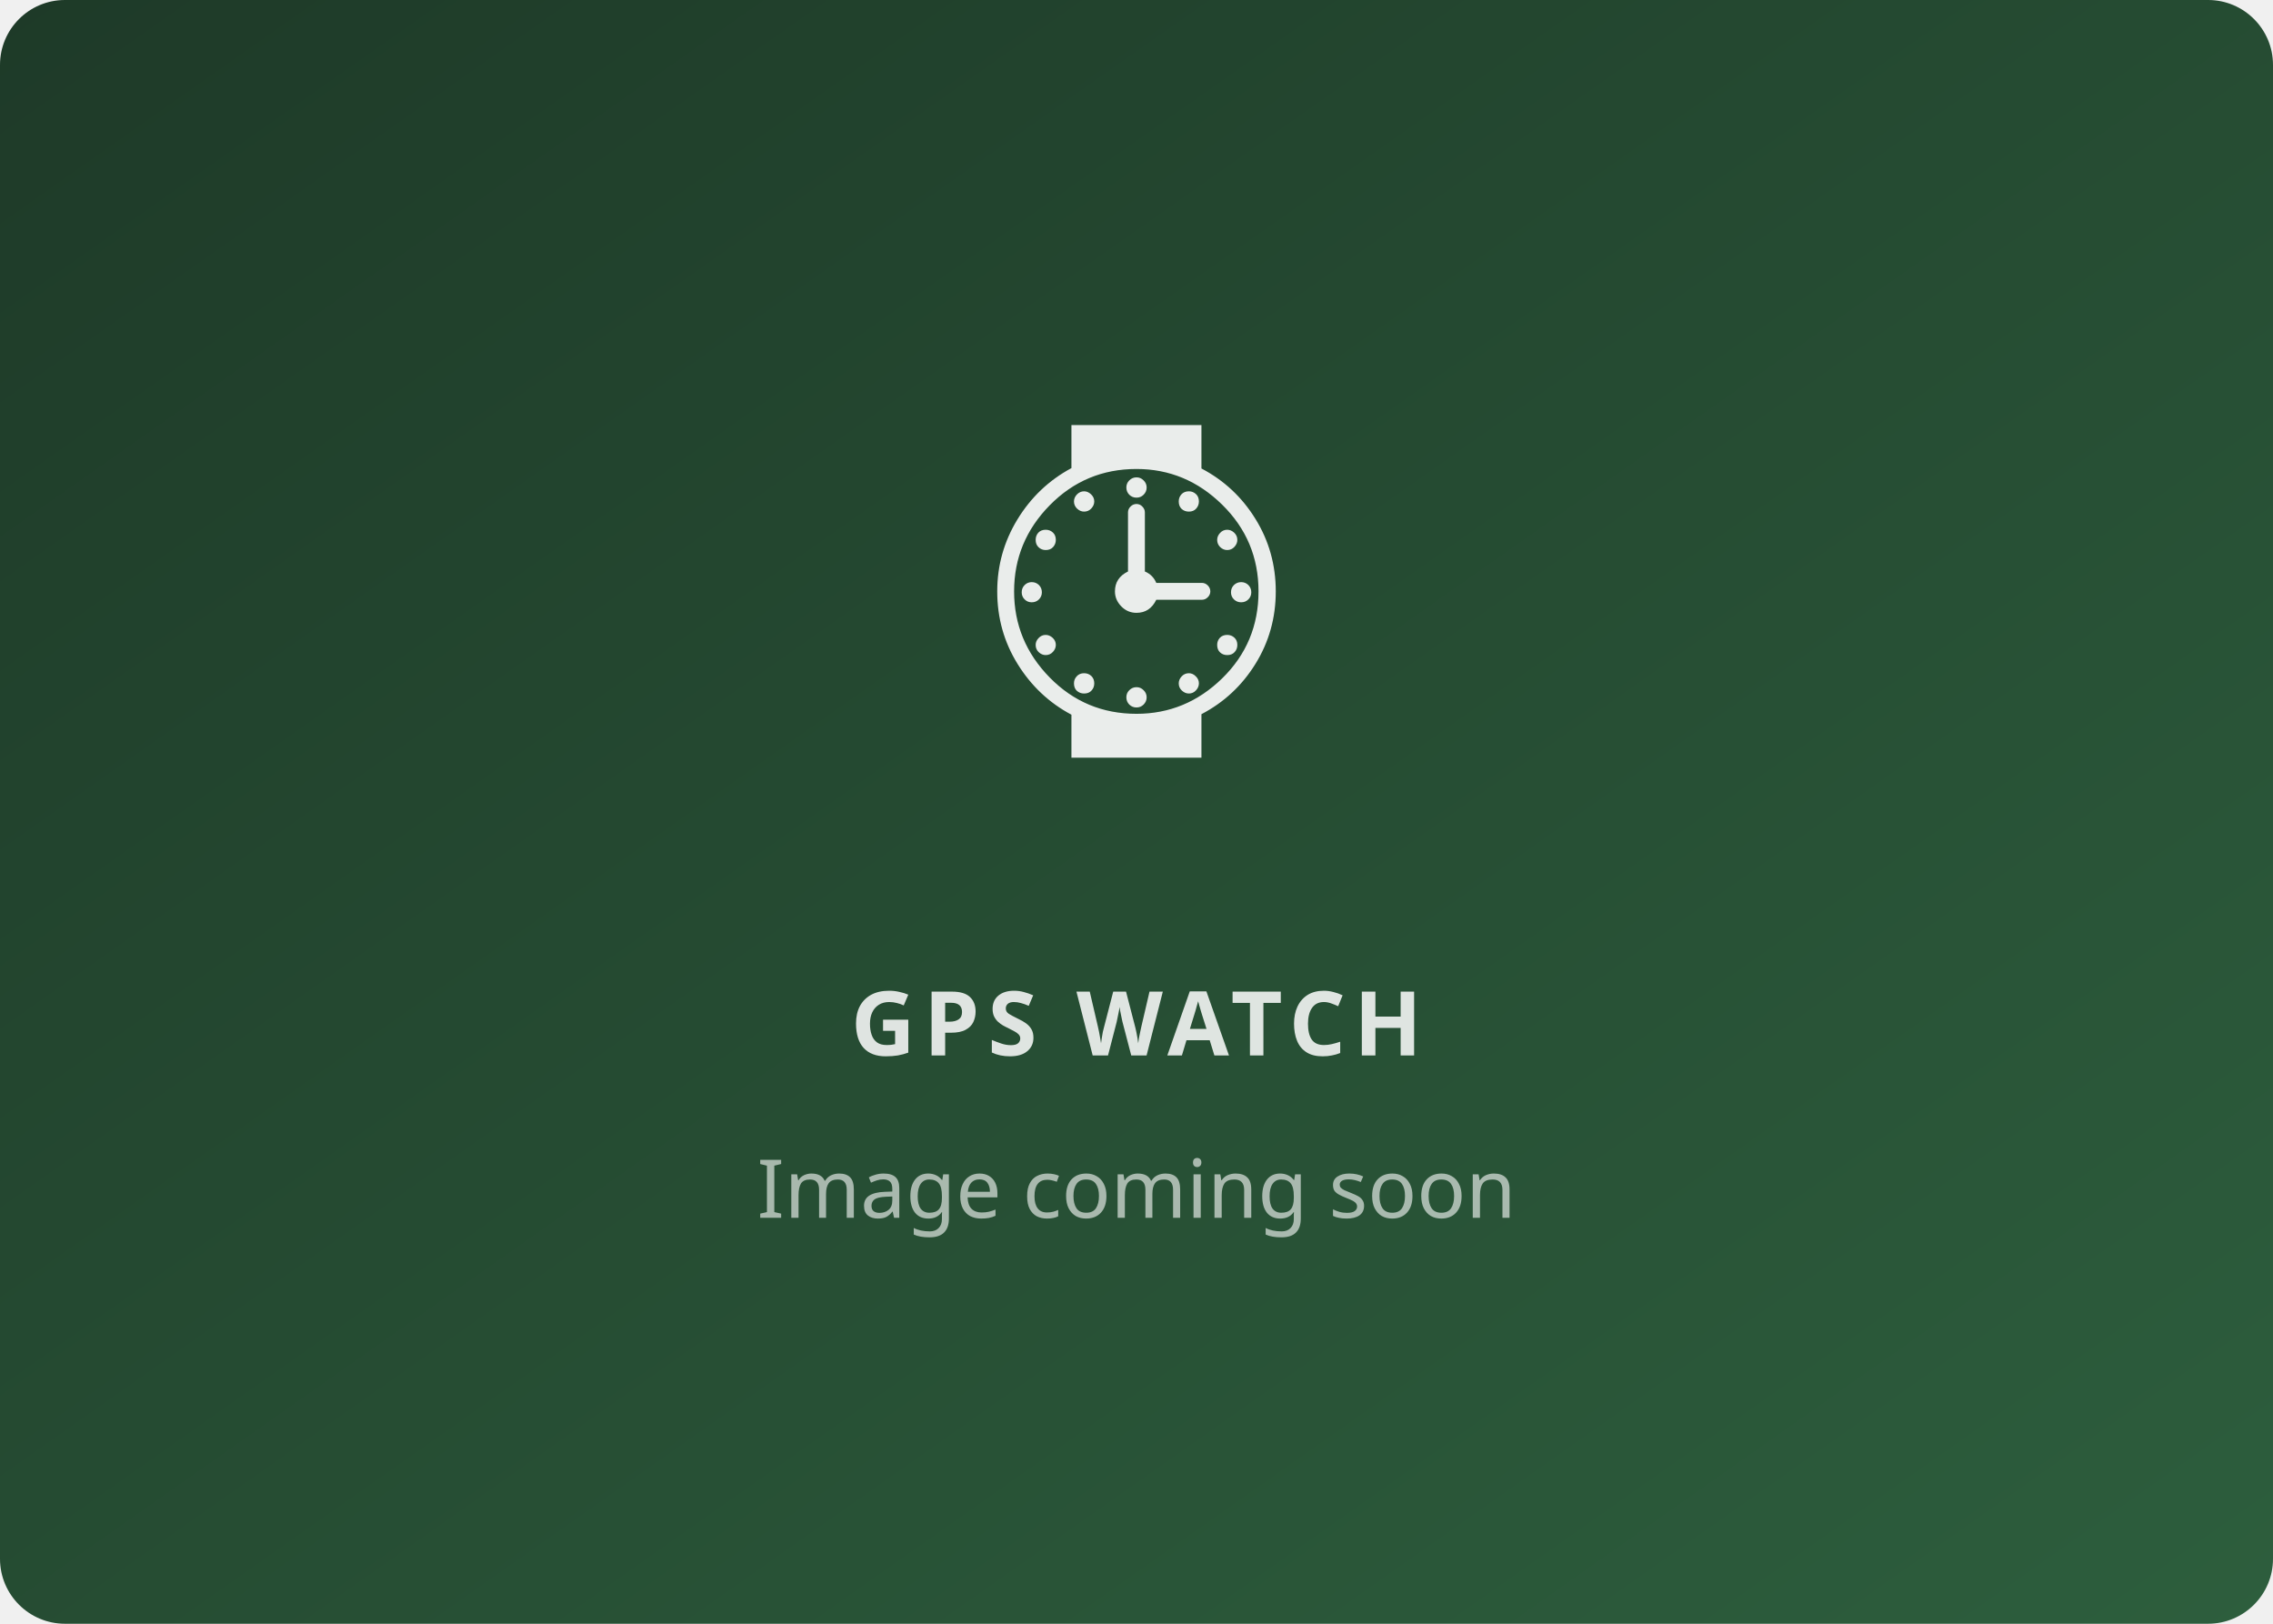
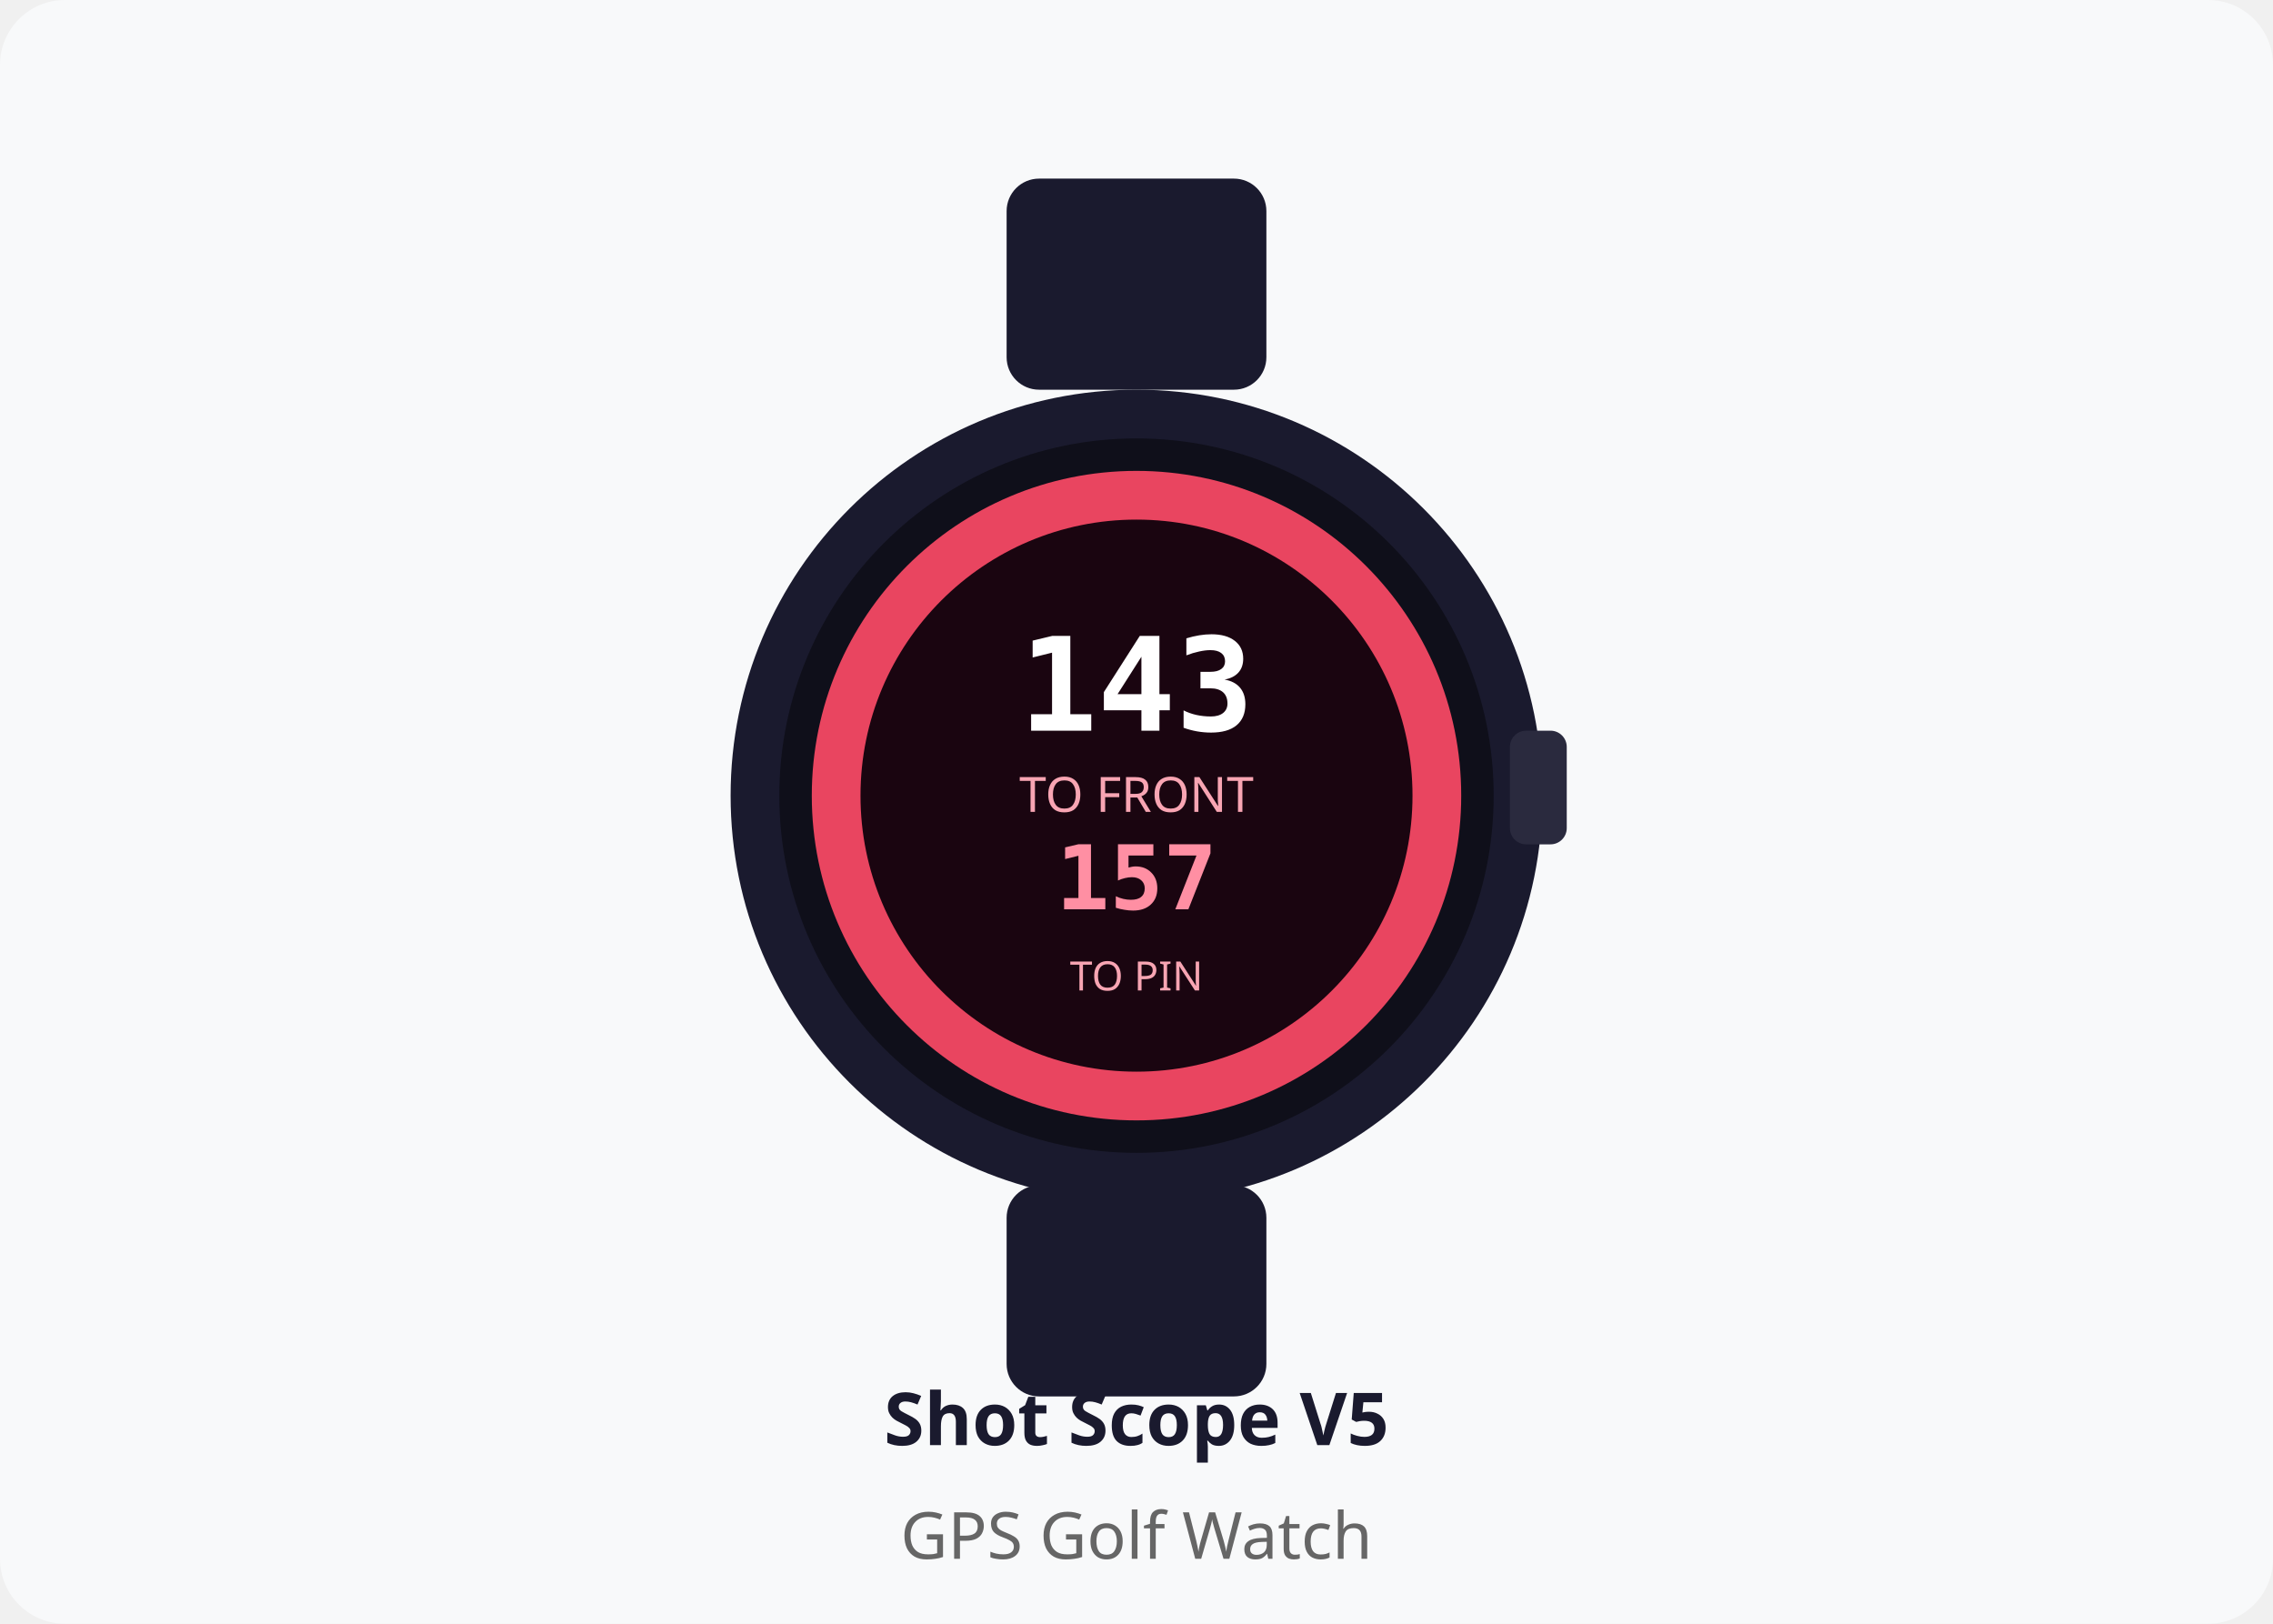
<svg xmlns="http://www.w3.org/2000/svg" viewBox="0 0 280 200" width="280" height="200">
-   <defs>
-     <linearGradient id="bg" x1="0" y1="0" x2="1" y2="1">
-       <stop offset="0%" stop-color="#1e3a28" />
-       <stop offset="100%" stop-color="#2d5e3d" />
-     </linearGradient>
-   </defs>
-   <rect width="280" height="200" fill="url(#bg)" rx="8" />
-   <text x="140" y="90" text-anchor="middle" font-family="system-ui,sans-serif" font-size="52" fill="white" opacity="0.9">⌚</text>
-   <text x="140" y="130" text-anchor="middle" font-family="system-ui,sans-serif" font-size="11" font-weight="600" fill="white" opacity="0.85" letter-spacing="1">GPS WATCH</text>
-   <text x="140" y="150" text-anchor="middle" font-family="system-ui,sans-serif" font-size="10" fill="white" opacity="0.6">Image coming soon</text>
+   <rect width="280" height="200" fill="#f8f9fa" rx="8" />
+   <rect x="124" y="22" width="32" height="26" fill="#1a1a2e" rx="4" />
+   <circle cx="140" cy="98" r="50" fill="#1a1a2e" />
+   <circle cx="140" cy="98" r="44" fill="#0f0f1a" />
+   <circle cx="140" cy="98" r="40" fill="#e94560" />
+   <circle cx="140" cy="98" r="34" fill="#1a0510" />
+   <text x="140" y="90" text-anchor="middle" font-family="system-ui,monospace" font-size="16" font-weight="700" fill="white">143</text>
+   <text x="140" y="100" text-anchor="middle" font-family="system-ui,sans-serif" font-size="6" fill="#f8a5b3">TO FRONT</text>
+   <text x="140" y="112" text-anchor="middle" font-family="system-ui,monospace" font-size="11" font-weight="600" fill="#ff8fa3">157</text>
+   <text x="140" y="122" text-anchor="middle" font-family="system-ui,sans-serif" font-size="5" fill="#f8a5b3">TO PIN</text>
+   <rect x="186" y="90" width="7" height="14" fill="#2a2a3e" rx="2" />
+   <rect x="124" y="146" width="32" height="26" fill="#1a1a2e" rx="4" />
+   <text x="140" y="178" text-anchor="middle" font-family="system-ui,sans-serif" font-size="9" font-weight="700" fill="#1a1a2e">Shot Scope V5</text>
+   <text x="140" y="192" text-anchor="middle" font-family="system-ui,sans-serif" font-size="8" fill="#666">GPS Golf Watch</text>
</svg>
